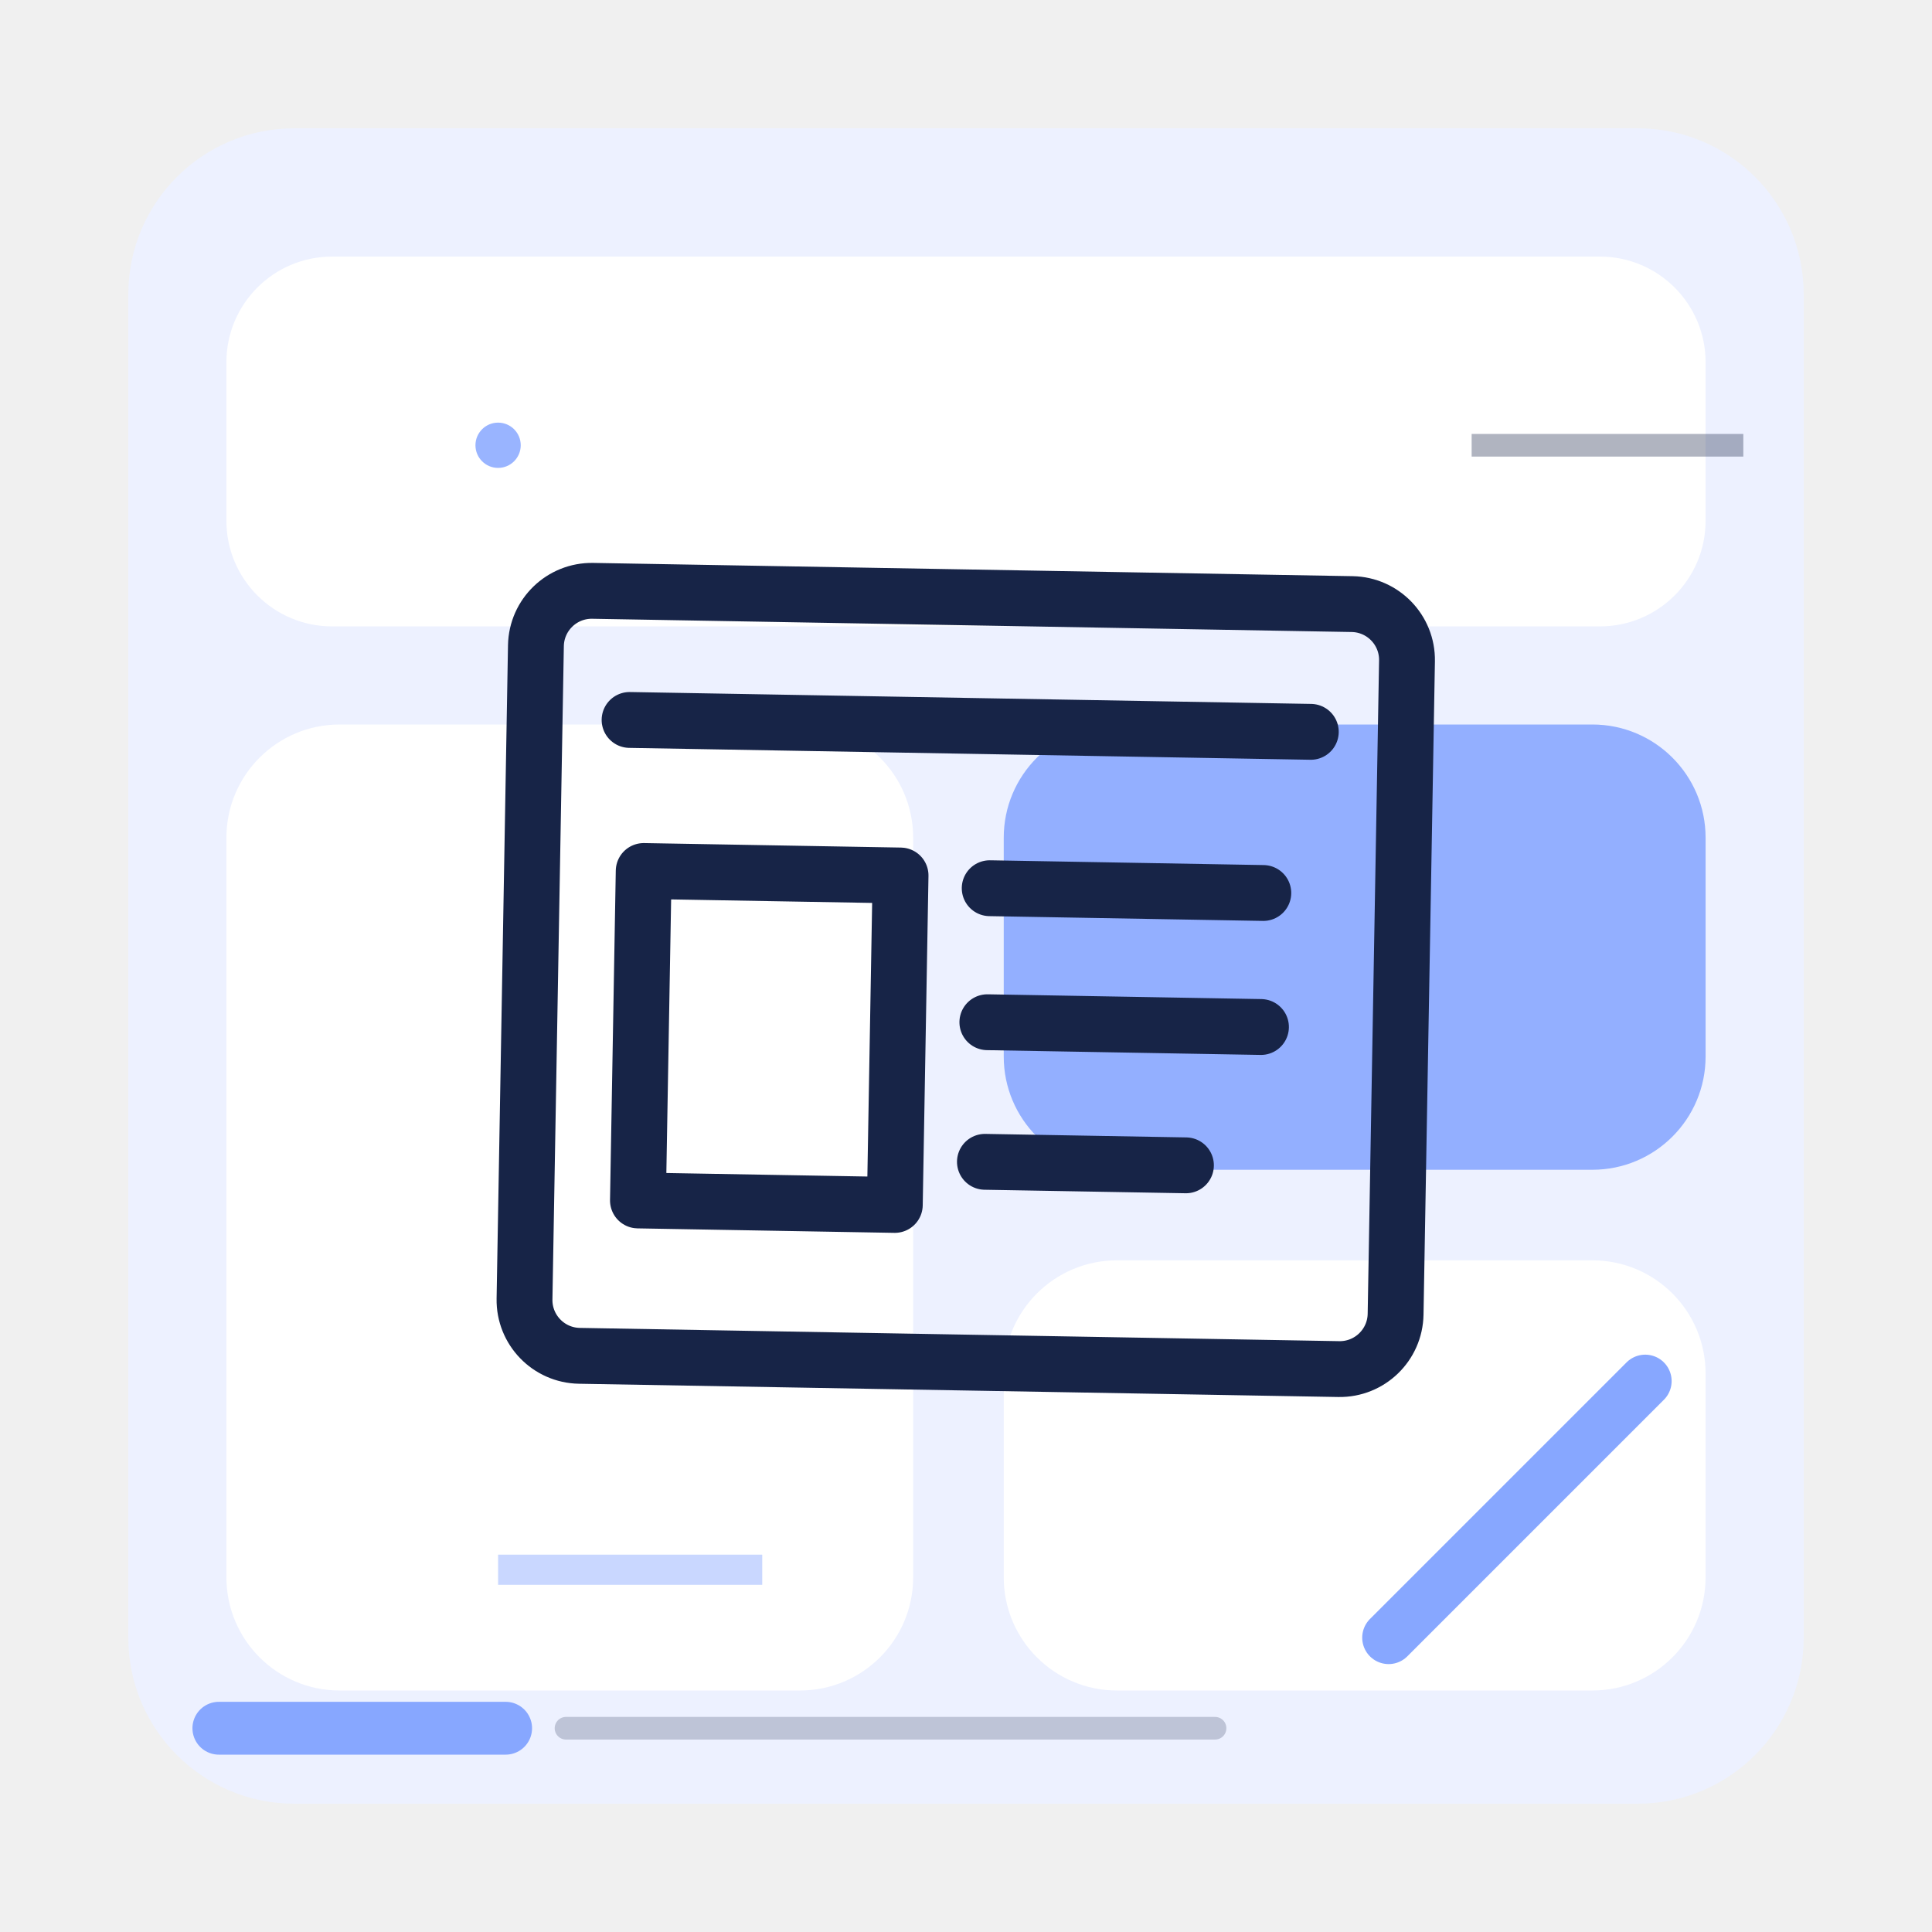
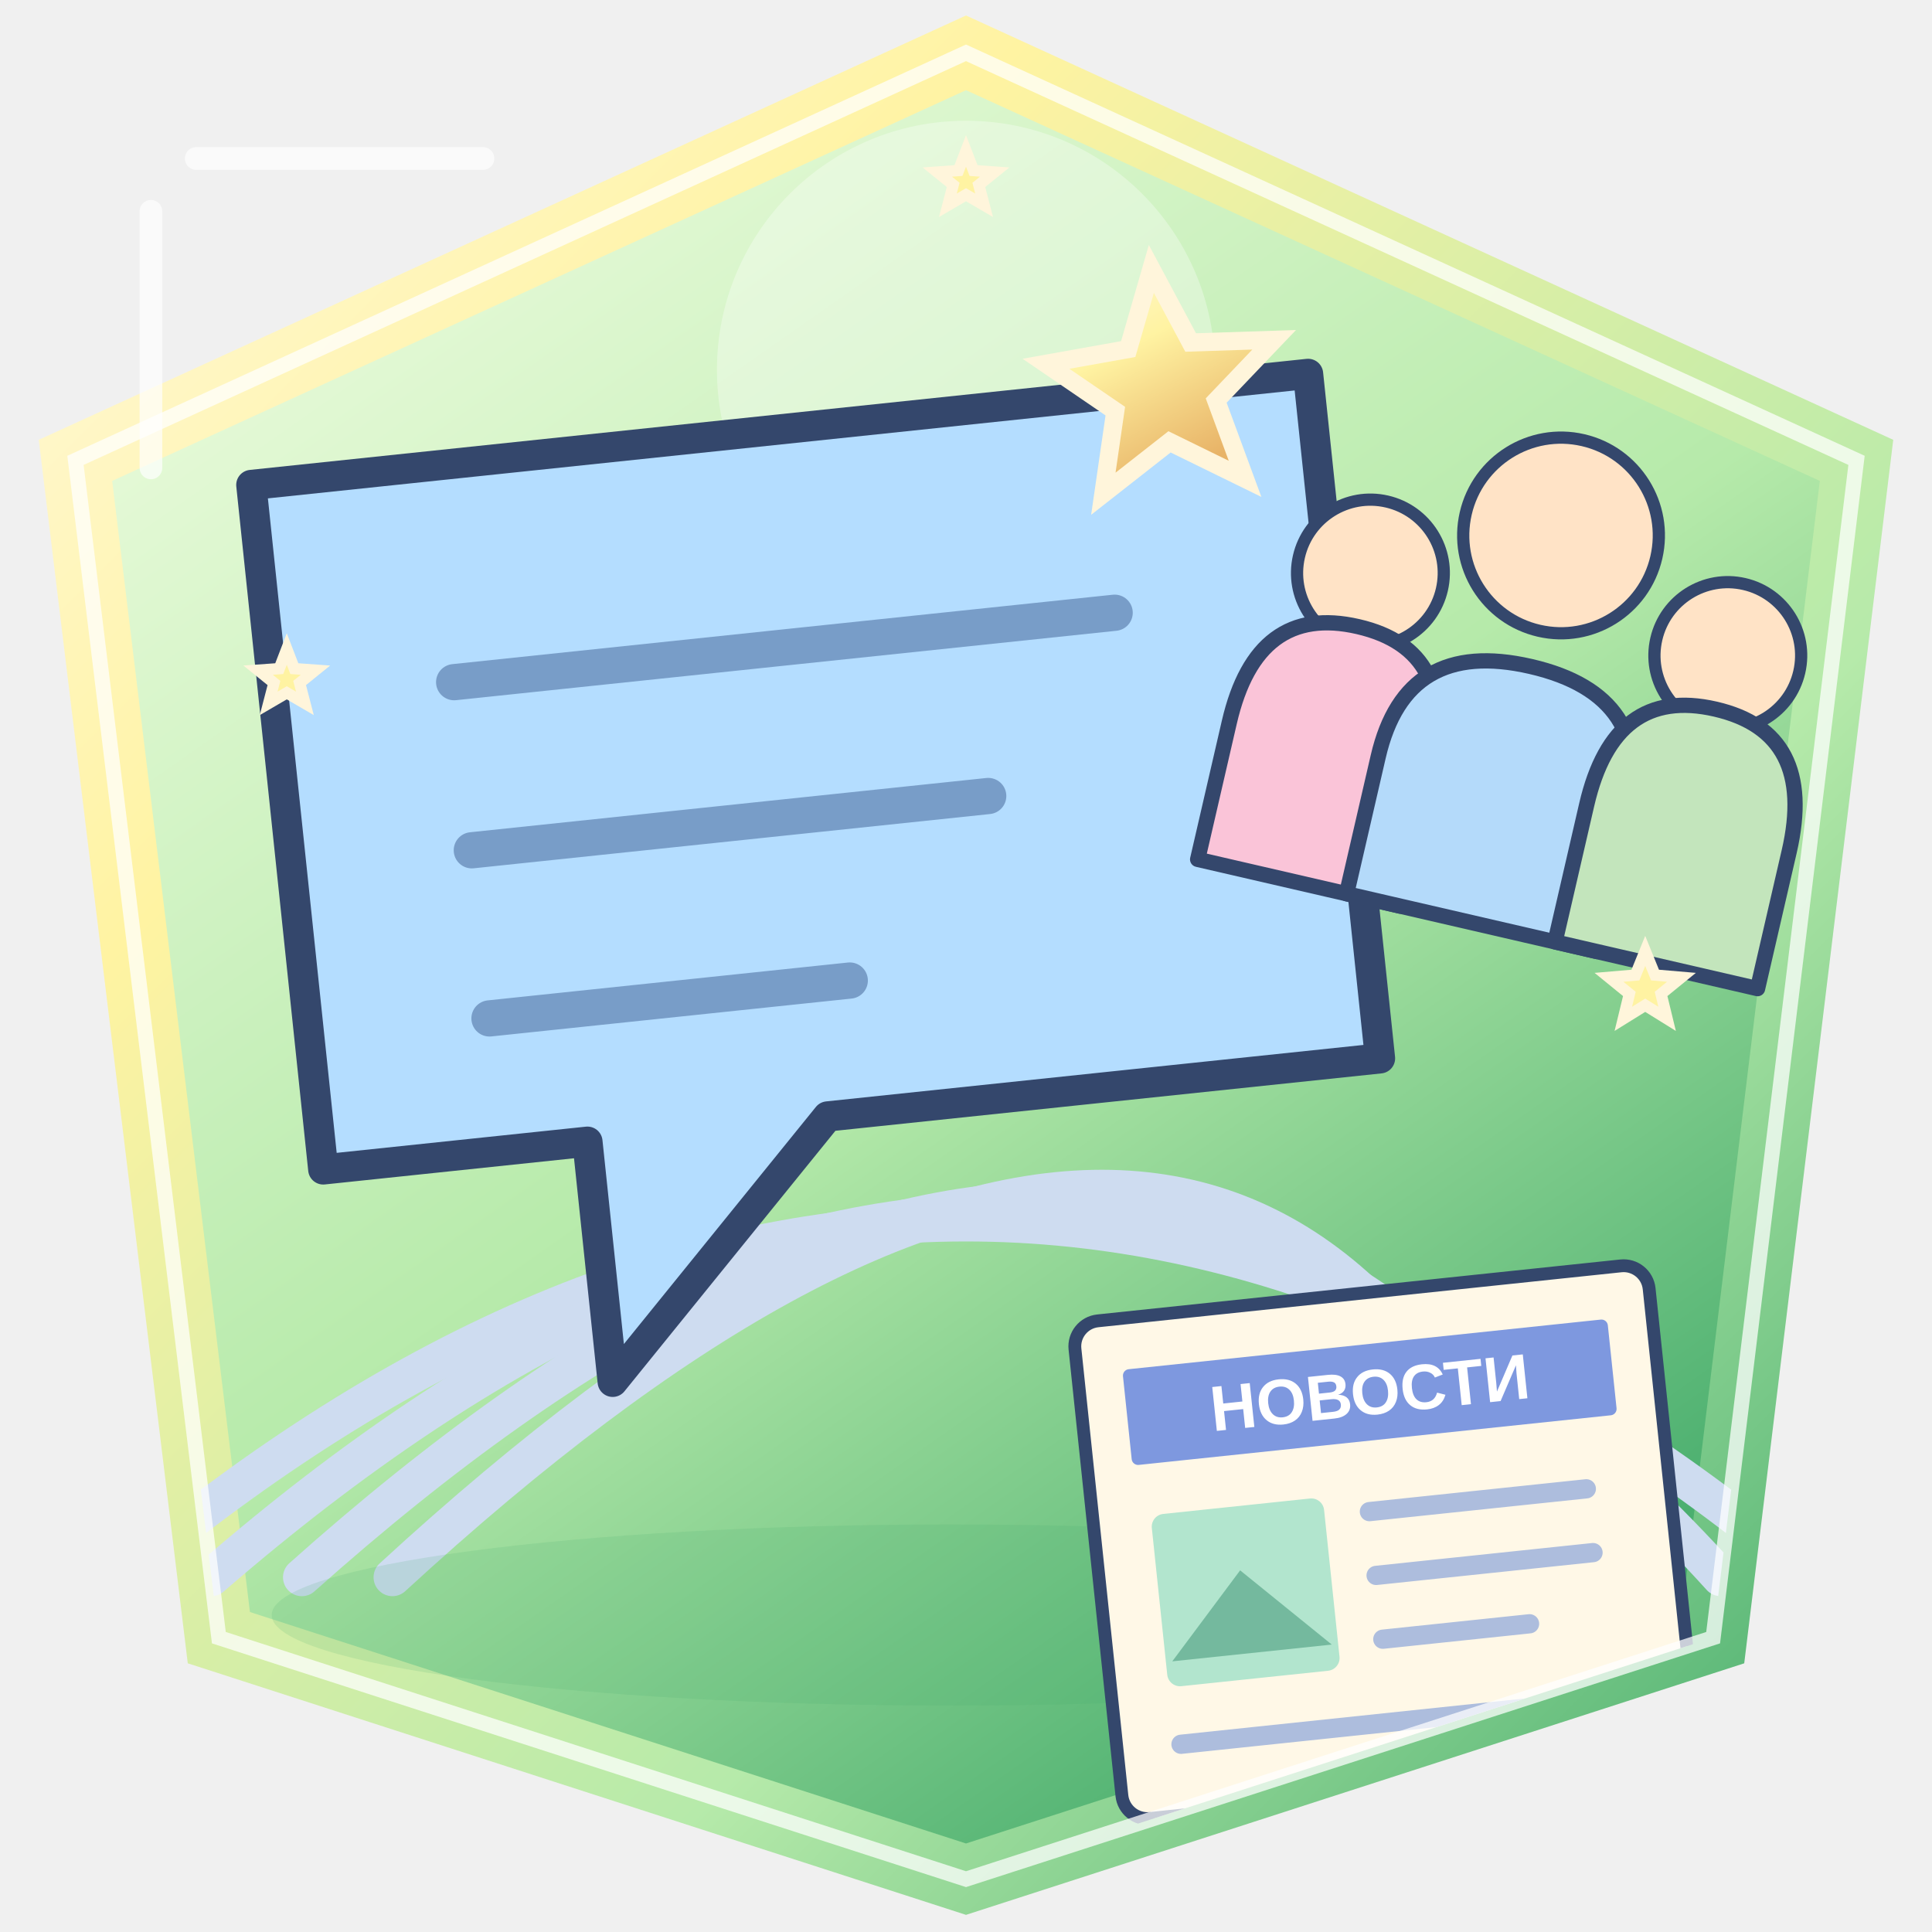
- <svg xmlns="http://www.w3.org/2000/svg" width="256" height="256" viewBox="0 0 256 256">
-   <rect x="17" y="17" width="222" height="222" rx="22" fill="#EDF1FF" />
-   <rect x="30" y="34" width="196" height="49" rx="14" fill="#FFFFFF" />
-   <rect x="30" y="96" width="91" height="128" rx="15" fill="#FFFFFF" />
-   <rect x="133" y="96" width="93" height="59" rx="15" fill="#87A7FF" opacity=".88" />
-   <rect x="133" y="167" width="93" height="57" rx="15" fill="#FFFFFF" />
-   <circle cx="66" cy="59" r="3" fill="#87A7FF" opacity=".85" />
-   <path d="M195 59h36" stroke="#172447" stroke-width="3" opacity=".34" />
-   <path d="M66 208h35" stroke="#87A7FF" stroke-width="4" opacity=".45" />
-   <g transform="translate(33.28 33.28) scale(0.740) rotate(1 128 128)" fill="none" stroke="#172447" stroke-width="10" stroke-linecap="round" stroke-linejoin="round">
-     <rect x="50" y="62" width="156" height="137" rx="10" />
-     <path d="M67 85h122M70 112h46v59H70ZM132 114h49M132 138h49M132 163h36" />
+ <svg xmlns="http://www.w3.org/2000/svg" width="512" height="512" viewBox="0 0 256 256">
+   <defs>
+     <linearGradient id="sky" x2=".7" y2="1">
+       <stop stop-color="#f6ffe7" />
+       <stop offset=".58" stop-color="#b6eaaa" />
+       <stop offset="1" stop-color="#40a969" />
+     </linearGradient>
+     <linearGradient id="gold" x2=".4" y2="1">
+       <stop stop-color="#fff6d2" />
+       <stop offset=".42" stop-color="#fff3a2" />
+       <stop offset="1" stop-color="#e8b367" />
+     </linearGradient>
+     <linearGradient id="rim" x2="1" y2="1">
+       <stop stop-color="#fff9df" />
+       <stop offset=".26" stop-color="#fff3a2" />
+       <stop offset=".66" stop-color="#b6eaaa" />
+       <stop offset="1" stop-color="#40a969" />
+     </linearGradient>
+     <clipPath id="clip">
+       <path d="M128 7 246 61l-19 156-99 32-99-32L10 61Z" />
+     </clipPath>
+   </defs>
+   <path d="M128 7 246 61l-19 156-99 32-99-32L10 61Z" fill="url(#sky)" stroke="url(#rim)" stroke-width="9" />
+   <g clip-path="url(#clip)">
+     <path d="M16 209q112 -94 224 0" fill="none" stroke="#cedcf0" stroke-width="5" stroke-linecap="round" stroke-linejoin="round" />
+     <path d="M28 209q112 -97 200 0" fill="none" stroke="#cedcf0" stroke-width="5" stroke-linecap="round" stroke-linejoin="round" />
+     <path d="M40 209q112 -100 176 0" fill="none" stroke="#cedcf0" stroke-width="5" stroke-linecap="round" stroke-linejoin="round" />
+     <path d="M52 209q112 -103 152 0" fill="none" stroke="#cedcf0" stroke-width="5" stroke-linecap="round" stroke-linejoin="round" />
+     <circle cx="128" cy="49" r="33" fill="#ffffff50" stroke="none" stroke-width="2" />
+     <ellipse cx="126" cy="214" rx="90" ry="12" fill="#40a969" opacity=".15" />
+     <g transform="translate(29 31) rotate(-6 80.0 80.0) scale(1.6)">
+       <path d="M6 16h88v57H48L28 93V73H6Z" fill="#b4ddff" stroke="#34476c" stroke-width="2.5" stroke-linecap="round" stroke-linejoin="round" />
+       <path d="M21 34h55m-55 14h43m-43 14h30" fill="none" stroke="#789dc8" stroke-width="3" stroke-linecap="round" stroke-linejoin="round" />
+       <polygon points="82.0,6.0 84.6,12.4 91.5,12.9 86.2,17.4 87.9,24.1 82.0,20.4 76.1,24.1 77.8,17.4 72.5,12.9 79.4,12.4" fill="url(#gold)" stroke="#fff5db" stroke-width="1.5" />
+     </g>
+     <g transform="translate(161 50) rotate(13 40.5 40.5) scale(0.81)">
+       <circle cx="22" cy="38" r="12" fill="#ffe3c6" stroke="#34476c" stroke-width="2" />
+       <path d="M5 90v-23q0-20 17-20t17 20v23Z" fill="#fac4d8" stroke="#34476c" stroke-width="2.5" stroke-linecap="round" stroke-linejoin="round" />
+       <circle cx="51" cy="25" r="16" fill="#ffe3c6" stroke="#34476c" stroke-width="2" />
+       <path d="M30 90v-23q0-20 21-20t21 20v23Z" fill="#b4dafa" stroke="#34476c" stroke-width="2.5" stroke-linecap="round" stroke-linejoin="round" />
+       <circle cx="82" cy="38" r="12" fill="#ffe3c6" stroke="#34476c" stroke-width="2" />
+       <path d="M65 90v-23q0-20 17-20t17 20v23Z" fill="#c3e5bc" stroke="#34476c" stroke-width="2.5" stroke-linecap="round" stroke-linejoin="round" />
+     </g>
+     <g transform="translate(141 161) rotate(-6 42.5 42.5) scale(0.85)">
+       <rect x="5" y="12" width="90" height="78" rx="4" fill="#fff8e7" stroke="#34476c" stroke-width="2" />
+       <rect x="12" y="20" width="76" height="15" rx="1" fill="#7e98df" stroke="none" stroke-width="2" />
+       <text x="50" y="31" text-anchor="middle" font-family="Arial,sans-serif" font-weight="800" font-size="10" fill="#fff">НОВОСТИ</text>
+       <rect x="14" y="43" width="27" height="27" rx="2" fill="#b2e5ce" stroke="none" stroke-width="2" />
+       <path d="m15 66 12-13 13 13" fill="#74b99e" stroke="none" stroke-width="2.5" stroke-linecap="round" stroke-linejoin="round" />
+       <path d="M48 46h34m-34 10h34m-34 10h23M15 79h67" fill="none" stroke="#adbddd" stroke-width="3" stroke-linecap="round" stroke-linejoin="round" />
+     </g>
+     <polygon points="38.0,86.0 39.0,88.6 41.8,88.8 39.7,90.5 40.4,93.2 38.0,91.8 35.6,93.2 36.3,90.5 34.2,88.8 37.0,88.6" fill="#fff3a2" stroke="#fff5db" stroke-width="1.5" />
+     <polygon points="218.0,126.0 219.3,129.2 222.8,129.5 220.1,131.7 220.9,135.0 218.0,133.2 215.1,135.0 215.9,131.7 213.2,129.5 216.7,129.2" fill="#fff3a2" stroke="#fff5db" stroke-width="1.5" />
+     <polygon points="128.0,20.0 129.0,22.6 131.8,22.8 129.7,24.5 130.4,27.2 128.0,25.8 125.6,27.2 126.3,24.5 124.2,22.8 127.0,22.6" fill="#fff3a2" stroke="#fff5db" stroke-width="1.5" />
  </g>
-   <path d="M184 217 218 183" stroke="#87A7FF" stroke-width="7" stroke-linecap="round" />
-   <path d="M29 229h38" stroke="#87A7FF" stroke-width="7" stroke-linecap="round" />
-   <path d="M75 229h86" stroke="#172447" stroke-width="3" opacity=".22" stroke-linecap="round" />
+   <path d="M128 7 246 61l-19 156-99 32-99-32L10 61Z" fill="none" stroke="#ffffffbb" stroke-width="2" />
+   <path d="M26 21h38M20 28v34" fill="none" stroke="#ffffffb0" stroke-width="3" stroke-linecap="round" />
</svg>
